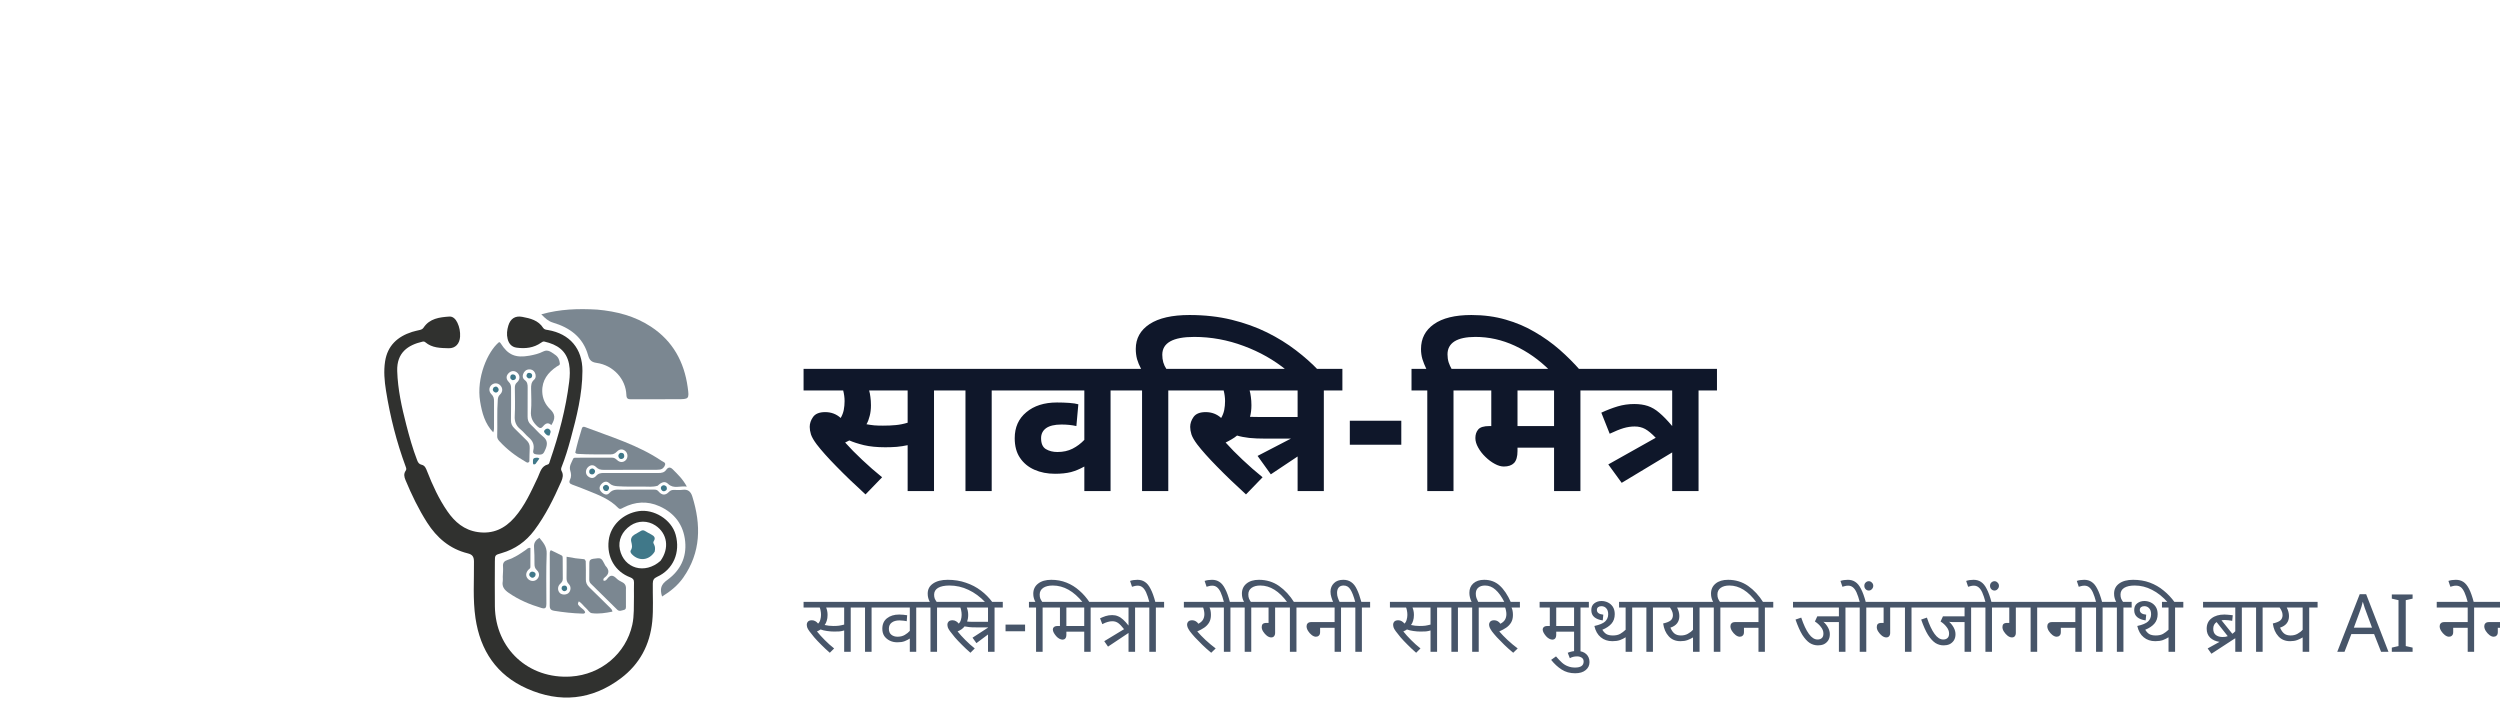
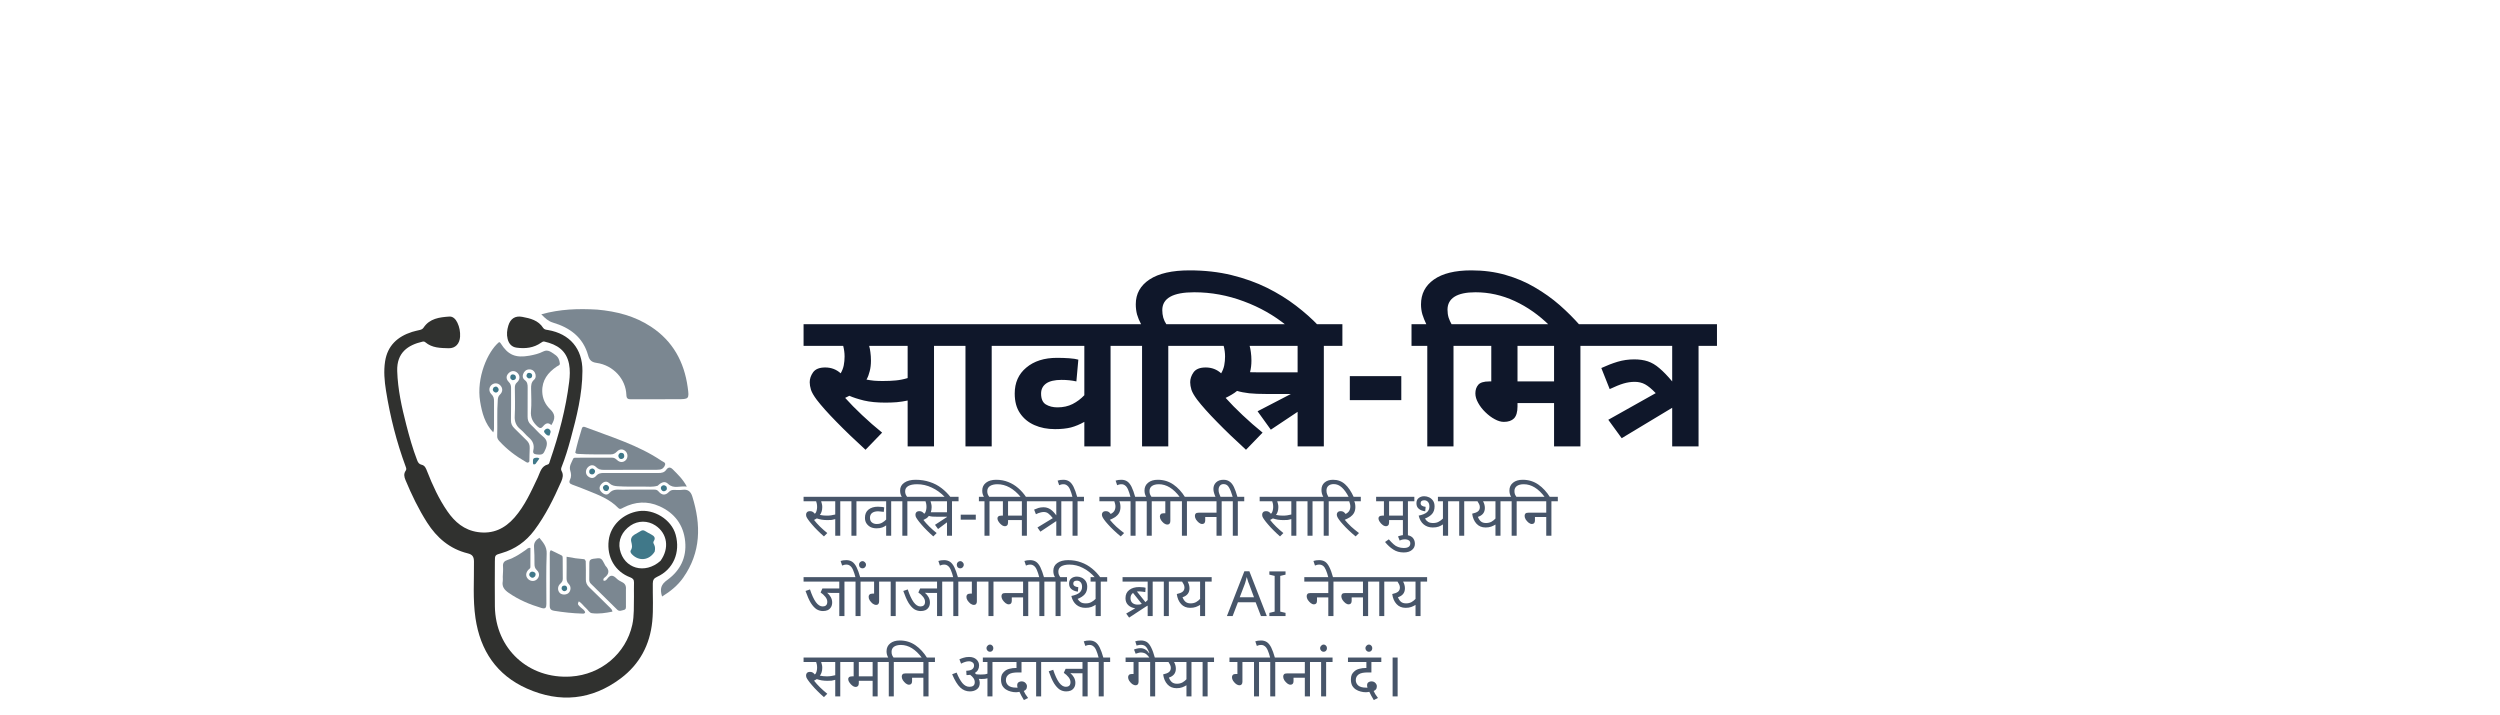
<svg xmlns="http://www.w3.org/2000/svg" width="280" height="80" viewBox="0 0 280 80" fill="none" role="img" aria-labelledby="logoTitle logoDesc">
  <rect width="580" height="500" rx="12" fill="none" />
  <g transform="translate(10 4) scale(0.1)">
    <path fill="#30312fff" opacity="1" stroke="none" d="M610.031,628 C610.035,622.502 609.93,617.499 610.077,612.505 C610.169,609.38 608.944,607.774 605.947,606.651 C588.815,600.232 579.435,584.029 581.733,565.242 C583.816,548.212 597.915,535.13 615.274,532.474 C632.085,529.902 651.969,541.58 656.741,558.909 C662.226,578.823 654.052,597.864 635.889,606.074 C632.186,607.747 631.181,609.801 631.13,613.606 C630.942,627.756 631.93,641.919 630.528,656.06 C627.919,682.356 616.262,703.972 595.323,719.716 C562.817,744.157 527.08,747.604 490.205,731.199 C456.287,716.11 437.925,688.73 432.531,652.247 C429.416,631.181 431.058,610.009 430.838,588.887 C430.78,583.306 429.002,581.032 423.735,579.729 C403.722,574.778 389.214,562.258 378.342,545.227 C368.729,530.166 361.002,514.114 354.143,497.635 C352.672,494.101 351.928,490.608 354.387,487.197 C355.552,485.581 354.91,484.097 354.316,482.49 C344.121,454.923 336.947,426.57 332.322,397.559 C330.585,386.665 329.606,375.679 331.301,364.745 C334.025,347.18 345.168,336.949 361.544,331.736 C364.39,330.83 367.346,330.269 370.251,329.551 C371.899,329.144 373.346,328.522 374.362,326.991 C381.268,316.584 392.324,315.328 403.265,314.544 C407.482,314.242 410.486,317.642 412.308,321.476 C414.639,326.38 415.578,331.559 415.291,337.007 C414.882,344.776 410.179,350.261 402.404,350.032 C393.367,349.767 383.968,349.787 376.399,343.343 C375.429,342.517 374.377,342.377 373.141,342.664 C357.044,346.404 344.215,354.827 344.879,375.602 C345.531,396.034 349.888,415.85 354.963,435.513 C358.454,449.037 362.203,462.51 367.249,475.576 C368.204,478.05 369.352,479.88 372.204,480.514 C375.953,481.347 377.109,484.623 378.347,487.787 C384.489,503.486 391.487,518.773 401.108,532.694 C409.431,544.737 419.878,553.674 435.071,555.916 C452.05,558.42 465.408,552.041 476.274,539.613 C487.827,526.399 494.843,510.472 502.285,494.824 C504.999,489.117 506.017,482.134 513.703,480.125 C515.257,479.719 515.5,477.447 516.039,475.881 C525.927,447.179 533.713,417.951 537.463,387.771 C538.282,381.18 538.604,374.373 537.348,367.831 C534.411,352.536 524.078,345.868 509.758,342.574 C508.287,342.235 507.292,342.931 506.15,343.744 C497.809,349.681 488.357,350.718 478.576,349.381 C473.051,348.625 469.878,344.946 468.53,339.559 C467.27,334.523 467.871,329.584 469.304,324.766 C471.606,317.033 476.904,313.366 484.854,314.865 C493.841,316.56 502.907,318.646 508.38,327.299 C509.568,329.177 511.76,329.283 513.708,329.615 C538.123,333.778 552.414,350.546 552.329,375.368 C552.239,401.591 545.885,426.781 539.067,451.849 C536.23,462.283 533.11,472.653 529.112,482.725 C528.48,484.316 528.021,485.868 528.959,487.512 C531.274,491.567 530.314,495.421 528.546,499.435 C520.138,518.527 510.963,537.205 498.416,553.98 C489.063,566.484 476.879,575.132 461.766,579.478 C454.28,581.63 454.261,581.657 454.251,589.24 C454.229,605.903 454.035,622.568 454.27,639.228 C454.938,686.668 492.044,720.786 539.427,717.714 C573.151,715.527 600.963,692.142 608.141,659.847 C610.438,649.514 609.769,638.972 610.031,628 M639.72,588.193 C649.966,574.159 647.558,557.401 634.014,548.491 C625.48,542.877 614.651,542.899 606.292,548.548 C596.589,555.104 592.066,565.187 594.242,575.408 C598.788,596.753 622.216,603.678 639.72,588.193 z" />
    <path fill="#00192b84" opacity="1" stroke="none" d="M568.904,306.762 C590.713,308.714 610.965,313.957 629.131,325.916 C653.602,342.026 666.288,365.277 670.214,393.711 C672.052,407.019 671.721,407.088 658.391,407.117 C641.226,407.153 624.059,407.084 606.894,407.212 C603.265,407.239 601.674,406.495 601.532,402.267 C600.936,384.442 586.742,369.065 568.284,366.454 C562.677,365.661 560.226,363.566 558.679,357.976 C553.117,337.883 538.425,326.951 519.268,321.3 C514.167,319.795 510.713,316.589 506.242,312.036 C527.277,306.141 547.764,305.508 568.904,306.762 z" />
    <path fill="#00192b84" opacity="1" stroke="none" d="M636.599,504.039 C631.004,505.693 625.64,504.969 620.337,504.976 C610.846,504.99 601.352,505.219 591.856,504.592 C588.255,504.354 585.211,503.857 582.427,501.195 C579.502,498.4 576.252,499.258 573.638,502.104 C571.2,504.757 570.651,507.659 573.209,510.596 C575.814,513.59 579.712,515.327 582.346,512.311 C586.972,507.013 592.671,508.659 597.994,508.504 C609.646,508.165 621.316,508.449 632.977,508.378 C634.968,508.366 636.281,508.868 637.649,510.481 C641.348,514.843 645.276,515.055 649.118,511.017 C650.828,509.22 652.572,508.678 654.83,508.71 C657.995,508.754 661.21,509.028 664.319,508.596 C670.341,507.76 673.615,510.408 675.349,515.938 C685.349,547.806 685.173,578.558 665.191,607.021 C659.015,615.819 650.771,622.438 641.526,628.107 C638.71,619.358 640.521,614.482 647.222,609.654 C661.908,599.074 669.131,584.448 667.407,566.538 C665.632,548.087 655.666,534.589 638.559,526.96 C624.909,520.872 611.352,521.762 598.109,528.552 C596.255,529.503 594.503,531.051 592.324,528.802 C582.87,519.05 570.482,514.393 558.27,509.471 C552.555,507.167 546.828,504.88 541.027,502.806 C538.069,501.749 536.867,500.306 538.416,497.264 C540.112,493.933 539.79,490.57 538.684,487.08 C537.115,482.126 540.123,478.094 541.903,473.893 C542.569,472.321 544.5,472.63 545.966,472.627 C559.131,472.603 572.297,472.66 585.463,472.587 C587.867,472.574 589.432,473.64 591.088,475.213 C594.239,478.207 598.129,478.141 600.863,475.374 C603.461,472.744 603.365,468.038 600.66,465.433 C597.759,462.641 594.009,462.571 590.919,465.814 C588.902,467.929 586.832,468.94 583.957,468.92 C571.796,468.837 559.631,469.16 547.48,468.37 C546.486,468.305 545.465,468.333 544.275,467.008 C546.228,458.004 548.883,448.8 551.753,439.653 C552.355,437.733 553.892,437.769 555.432,438.357 C584.639,449.515 614.829,458.459 641.106,476.228 C642.753,477.342 645.782,477.977 644.857,480.76 C643.955,483.472 641.865,485.62 638.699,485.96 C636.717,486.173 634.707,486.171 632.709,486.173 C613.877,486.193 595.044,486.153 576.212,486.238 C572.921,486.253 570.235,485.793 567.706,483.19 C564.949,480.352 561.406,480.314 558.404,483.354 C555.605,486.189 555.521,490.788 558.282,493.23 C561.373,495.962 564.956,496.181 567.603,493.055 C570.13,490.072 573.021,489.716 576.459,489.724 C596.791,489.772 617.124,489.667 637.456,489.777 C641.029,489.797 644.022,489.223 646.193,486.166 C648.429,483.018 650.745,482.901 653.54,485.707 C659.024,491.213 664.723,496.513 669.258,504.999 C661.383,503.928 654.436,507.937 648.178,501.875 C644.922,498.721 641.163,499.597 636.599,504.039 z" />
    <path fill="#00192b84" opacity="1" stroke="none" d="M492.899,476.807 C491.299,479.237 489.818,477.816 488.47,477.045 C477.705,470.889 467.937,463.451 459.507,454.315 C458.017,452.699 456.775,451.027 456.854,448.614 C457.298,434.968 456.5,421.302 457.528,407.66 C457.696,405.426 458.137,403.676 459.923,401.981 C463.382,398.7 463.269,394.484 460.144,391.411 C457.356,388.671 453.097,388.661 450.233,391.387 C447.446,394.04 447.291,398.543 450.488,401.636 C452.802,403.874 453.32,406.261 453.298,409.216 C453.223,419.377 453.3,429.538 453.29,439.699 C453.289,441.158 453.127,442.616 452.436,444.25 C443.105,434.582 439.817,422.346 437.735,409.647 C433.374,383.042 446.143,353.775 458.88,343.221 C459.864,343.194 460.365,343.898 460.803,344.593 C468.967,357.541 477.312,361.172 492.869,358.381 C498.274,357.411 503.569,356.141 508.559,353.6 C513.853,350.904 517.792,354.735 521.704,357.322 C525.039,359.527 526.711,363.088 527.032,367.079 C527.202,369.189 525.065,369.531 523.748,370.415 C513.628,377.203 506.851,385.953 507.326,398.815 C507.609,406.466 510.625,413.002 516.142,418.32 C521.86,423.832 522.311,428.587 517.491,436.122 C513.789,432.59 510.87,434.199 508.15,437.599 C506.226,440.004 504.503,439.956 502.012,437.659 C496.828,432.88 493.988,427.78 494.696,420.286 C495.475,412.032 494.913,403.645 494.822,395.317 C494.781,391.584 494.939,388.176 498.113,385.363 C500.448,383.293 500.398,380.187 499.102,377.469 C497.854,374.854 495.381,373.519 492.546,373.702 C489.291,373.912 487.074,375.824 485.915,378.965 C484.909,381.69 485.57,384.116 487.732,385.683 C490.762,387.88 490.995,390.786 490.975,394.055 C490.912,404.882 491.04,415.711 490.915,426.537 C490.871,430.259 491.786,433.189 494.682,435.794 C499.258,439.91 503.112,444.883 507.92,448.67 C513.057,452.717 513.456,456.933 511.188,462.554 C508.637,468.876 507.741,469.651 500.944,468.956 C498.06,468.66 496.568,467.513 497.297,464.45 C498.709,458.518 496.88,453.868 492.204,449.947 C488.9,447.176 486.296,443.559 482.941,440.864 C477.981,436.878 476.141,432.227 476.503,425.77 C477.089,415.309 476.703,404.79 476.629,394.296 C476.612,391.831 477.108,389.949 479.128,388.182 C482.465,385.261 482.596,380.929 479.926,378.045 C477.145,375.039 473.154,374.815 470.143,377.495 C466.68,380.577 466.389,384.432 469.921,387.918 C471.95,389.92 472.404,392.001 472.39,394.599 C472.326,406.593 472.525,418.59 472.262,430.578 C472.177,434.478 473.514,437.206 476.197,439.761 C480.777,444.123 485.1,448.755 489.704,453.09 C492.337,455.57 493.478,458.337 493.274,461.95 C493.001,466.768 493.072,471.606 492.899,476.807 z" />
    <path fill="#00192b84" opacity="1" stroke="none" d="M556.024,588.427 C556.132,595.538 556.289,602.199 556.147,608.852 C556.07,612.454 557.256,615.167 559.86,617.664 C567.785,625.262 575.526,633.052 583.37,640.735 C584.445,641.789 585.545,642.758 585.928,645.026 C578.218,646.562 570.605,647.8 562.894,646.762 C560.093,646.385 558.672,643.174 556.545,641.343 C553.681,638.877 551.625,635.524 548.286,633.486 C546.69,636.451 546.93,637.116 550.327,640.237 C552.222,641.978 554.776,643.176 555.395,645.964 C554.497,647.635 553.017,647.247 551.778,647.21 C541.294,646.898 530.891,645.751 520.541,644.069 C517.337,643.548 515.661,642.175 515.687,638.502 C515.826,619.028 515.734,599.553 515.735,580.078 C515.735,578.933 515.622,577.735 516.95,576.204 C520.863,578.098 524.996,580.006 529.031,582.104 C530.366,582.799 530.207,584.384 530.212,585.718 C530.241,593.208 530.203,600.699 530.318,608.188 C530.354,610.587 529.379,612.121 527.607,613.686 C524.399,616.519 524.216,621.01 526.801,623.945 C528.881,626.306 533.764,626.558 536.429,624.442 C539.366,622.11 540.004,617.076 537.073,614.204 C534.722,611.901 534.476,609.544 534.539,606.611 C534.697,599.167 534.591,591.718 534.591,583.546 C541.541,584.967 547.896,585.827 554.295,586.3 C554.885,586.343 555.399,587.392 556.024,588.427 z" />
    <path fill="#00192b84" opacity="1" stroke="none" d="M463.105,606.022 C463.221,601.874 463.686,598.184 463.367,594.564 C462.988,590.274 464.751,588.299 468.69,587.046 C476.226,584.648 482.723,580.212 489.143,575.705 C490.436,574.798 491.41,573.159 494.092,573.72 C494.092,580.818 494.141,588.04 494.05,595.26 C494.032,596.697 492.49,597.327 491.624,598.308 C488.62,601.709 488.57,605.67 491.483,608.544 C494.278,611.302 498.661,611.42 501.402,608.811 C504.386,605.971 504.62,601.711 501.313,598.636 C499.064,596.544 498.619,594.362 498.614,591.579 C498.603,585.259 498.596,578.921 498.119,572.626 C497.75,567.761 500.095,564.89 504.074,562.286 C508.354,567.595 512.576,572.15 512.275,580.035 C511.556,598.828 511.876,617.664 511.951,636.482 C511.968,640.733 510.827,642.248 506.394,640.923 C493.39,637.039 481.076,631.843 469.831,624.074 C465.019,620.75 461.943,617.163 463.08,611 C463.347,609.551 463.112,608.01 463.105,606.022 z" />
    <path fill="#00192b84" opacity="1" stroke="none" d="M601.034,620.295 C601.044,626.582 601.078,632.404 601.047,638.226 C601.036,640.168 601.467,642.505 598.793,643.119 C596.296,643.691 593.656,645.171 591.262,642.816 C581.425,633.136 571.599,623.445 561.771,613.755 C560.518,612.519 559.95,610.971 559.954,609.248 C559.972,602.927 560.051,596.608 560.066,590.288 C560.072,587.415 561.533,586.251 564.308,585.857 C573.42,584.561 573.409,584.487 577.693,592.908 C577.844,593.204 577.964,593.539 578.187,593.772 C582.821,598.604 582.427,602.948 577.057,606.965 C576.192,607.613 575.393,608.644 575.903,610.252 C578.019,611.041 579.35,609.358 580.27,608.095 C583.589,603.536 586.685,604.11 590.329,607.724 C592.066,609.446 594.279,610.85 596.517,611.867 C600.099,613.496 601.429,616.097 601.034,620.295 z" />
    <path fill="#155a6fd0" opacity="1" stroke="none" d="M510.593,445.511 C508.651,443.447 509.181,442.023 511.045,440.767 C512.659,439.68 514.26,439.769 515.565,441.098 C517.885,443.461 515.817,445.589 515.556,447.631 C512.956,448.462 512.065,446.775 510.593,445.511 z" />
    <path fill="#155a6fd0" opacity="1" stroke="none" d="M499.368,605.403 C497.294,607.698 495.392,607.519 493.631,605.67 C492.645,604.634 492.454,603.22 493.197,602.007 C494.142,600.463 495.679,599.821 497.447,600.442 C499.673,601.224 500.541,602.76 499.368,605.403 z" />
    <path fill="#155a6fd0" opacity="1" stroke="none" d="M576.896,509.396 C575.12,507.455 574.594,505.629 576.5,503.964 C577.685,502.93 579.203,502.667 580.619,503.69 C581.964,504.661 582.511,506.048 581.947,507.61 C581.123,509.89 579.468,510.554 576.896,509.396 z" />
    <path fill="#155a6fd0" opacity="1" stroke="none" d="M594.586,467.234 C597.567,466.865 599.106,468.001 599.17,470.695 C599.211,472.367 598.294,473.54 596.666,473.979 C595.235,474.366 593.914,473.867 593.194,472.647 C592.037,470.688 592.365,468.838 594.586,467.234 z" />
    <path fill="#155a6fd0" opacity="1" stroke="none" d="M646.44,504.956 C647.494,507.49 646.84,509.177 644.636,509.996 C643.119,510.56 641.73,510.036 640.813,508.614 C639.914,507.219 639.842,505.669 641.005,504.544 C642.641,502.96 644.513,503.045 646.44,504.956 z" />
    <path fill="#155a6fd0" opacity="1" stroke="none" d="M452.877,393.903 C455.312,392.224 457.004,392.968 458.127,394.985 C458.81,396.212 458.539,397.609 457.533,398.682 C456.493,399.79 455.152,399.973 453.896,399.227 C451.87,398.023 451.294,396.309 452.877,393.903 z" />
    <path fill="#155a6fd0" opacity="1" stroke="none" d="M499.703,479.681 C496.789,481.082 496.913,479.077 496.927,477.527 C496.944,475.642 496.524,473.296 499.271,472.865 C500.791,472.626 502.488,472.155 504.096,473.61 C502.702,475.552 501.318,477.481 499.703,479.681 z" />
    <path fill="#155a6fd0" opacity="1" stroke="none" d="M474.208,385.842 C471.579,384.856 471.04,383.081 471.775,380.972 C472.267,379.556 473.626,379.179 475.036,379.391 C476.717,379.645 477.684,380.77 477.822,382.385 C478.014,384.627 476.626,385.618 474.208,385.842 z" />
    <path fill="#155a6fd0" opacity="1" stroke="none" d="M560.325,486.303 C562.228,484.327 564.057,484.181 565.674,485.899 C566.786,487.08 566.674,488.624 565.754,489.969 C564.93,491.175 563.63,491.616 562.296,491.261 C559.865,490.613 559.512,488.809 560.325,486.303 z" />
    <path fill="#155a6fd0" opacity="1" stroke="none" d="M492.145,383.853 C489.551,382.631 489.136,380.867 490.267,378.829 C491.005,377.499 492.429,377.439 493.781,377.787 C495.23,378.16 496.053,379.201 496.02,380.665 C495.97,382.851 494.688,383.911 492.145,383.853 z" />
    <path fill="#155a6fd0" opacity="1" stroke="none" d="M529.01,619.74 C528.775,617.125 529.902,615.962 532.04,615.844 C533.481,615.764 534.6,616.453 535.014,617.89 C535.46,619.444 535.145,620.9 533.64,621.701 C531.671,622.749 530.212,621.881 529.01,619.74 z" />
    <path fill="#155a6fd0" opacity="1" stroke="none" d="M633.214,577.905 C627.033,587.754 615.689,588.916 607.846,580.868 C606.603,579.593 605.559,577.784 606.472,576.39 C608.654,573.059 607.765,569.942 606.955,566.547 C606.182,563.305 607.653,560.655 610.445,558.895 C612.836,557.388 615.348,556.073 617.782,554.632 C619.375,553.688 620.826,553.707 622.442,554.718 C624.692,556.125 627.051,557.365 629.403,558.6 C632.599,560.279 634.645,562.388 632.201,566.083 C631.252,567.518 631.942,568.593 632.55,569.767 C633.841,572.257 633.939,574.86 633.214,577.905 z" />
  </g>
-   <text x="90" y="55" font-family="'Noto Sans Devanagari', 'Mangal', 'Noto Sans Bengali', 'Noto Sans', sans-serif" font-size="22" font-weight="700" fill="#0F172A">
+   <text x="90" y="50" font-family="'Noto Sans Devanagari', 'Mangal', 'Noto Sans Bengali', 'Noto Sans', sans-serif" font-size="22" font-weight="700" fill="#0F172A">
    सावस्रि-मित्र
  </text>
-   <text x="90" y="73" font-family="'Noto Sans Devanagari', 'Mangal', 'Noto Sans Bengali', 'Noto Sans', sans-serif" font-size="9" fill="#475569">
-     सावस्रि-मित्रो रोगिनी सारि मुथायनि जोंगजोंगनोथि ब्राय AI नेनाय समनि अंदाजो गैया गोनां दं।
+   <text x="90" y="60" font-family="'Noto Sans Devanagari', 'Mangal', 'Noto Sans Bengali', 'Noto Sans', sans-serif" font-size="7" fill="#475569">
+     <tspan x="90" dy="0">
+       सावस्रि-मित्रो रोगिनी सारि मुथायनि
+     </tspan>
+     <tspan x="90" dy="9">
+       जोंगजोंगनोथि ब्राय AI नेनाय
+     </tspan>
+     <tspan x="90" dy="9">
+       समनि अंदाजो गैया गोनां दं।
+     </tspan>
  </text>
</svg>
